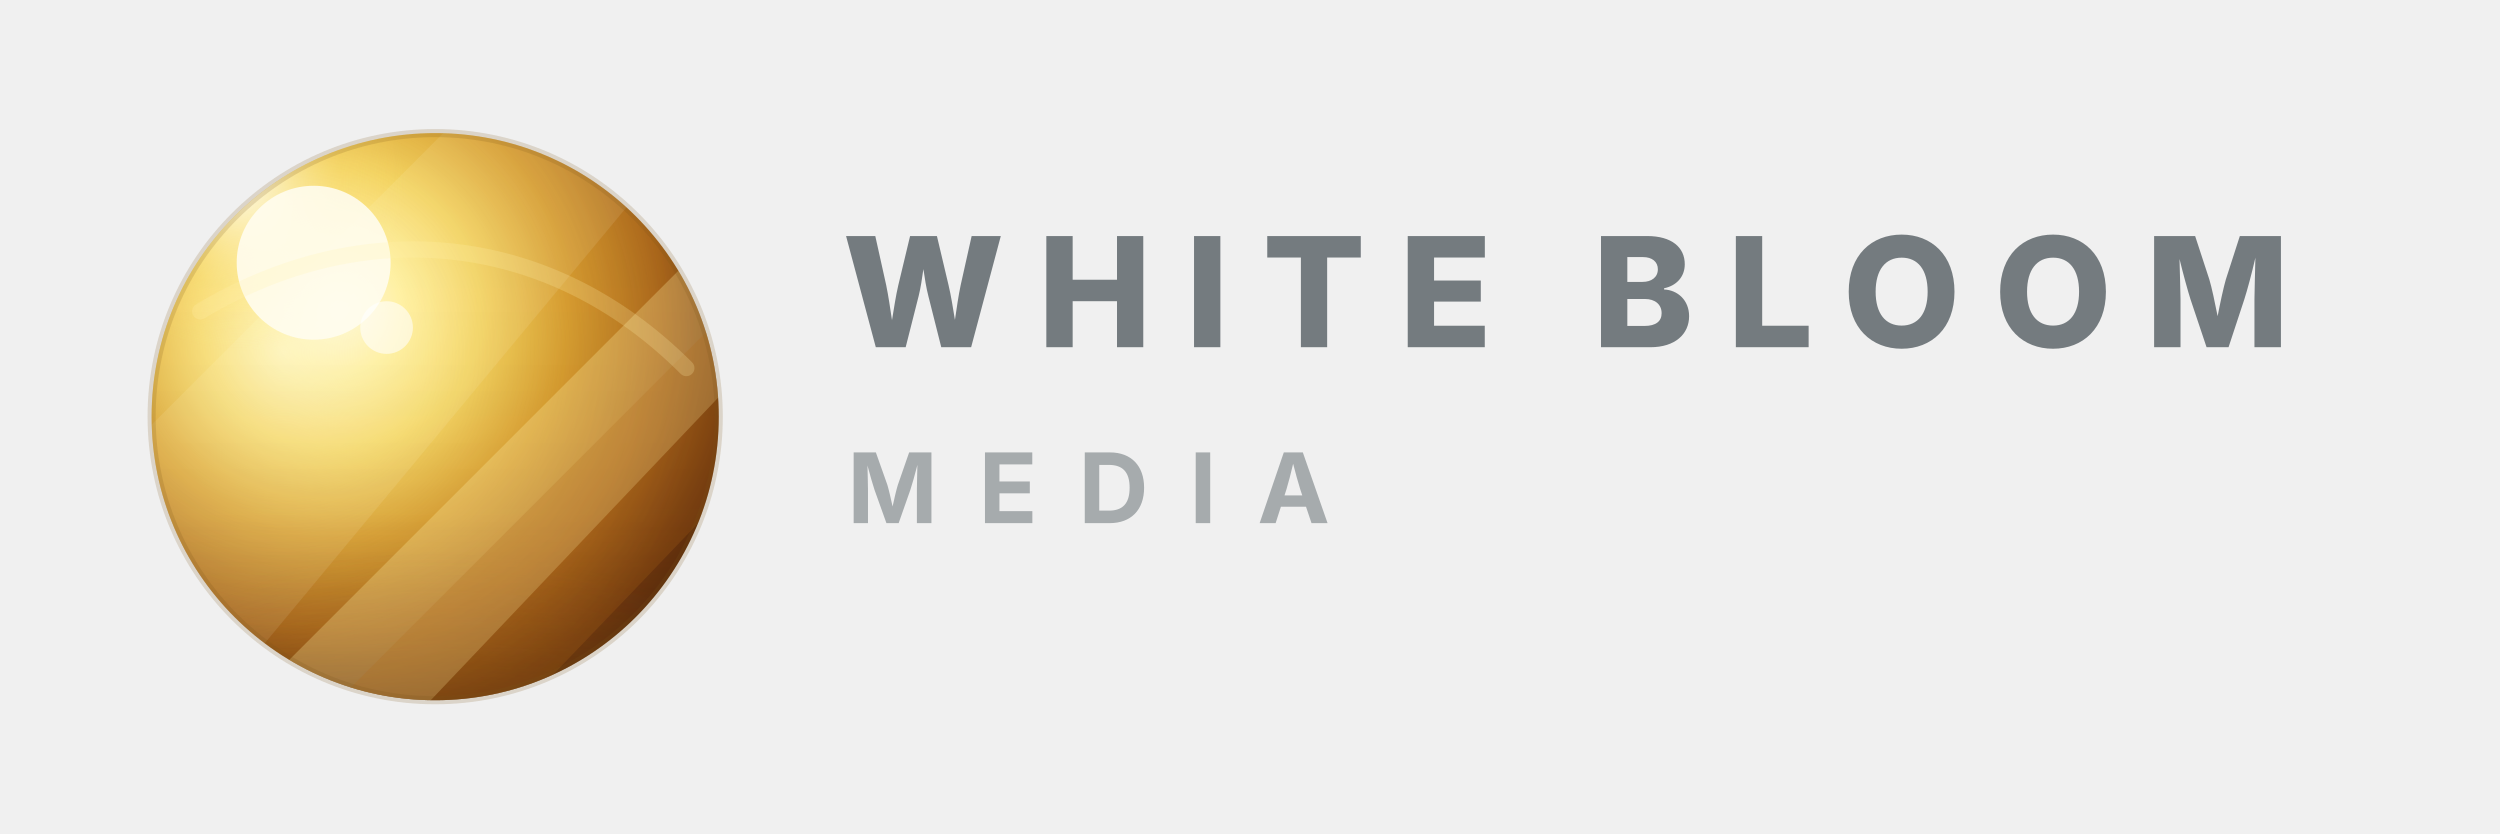
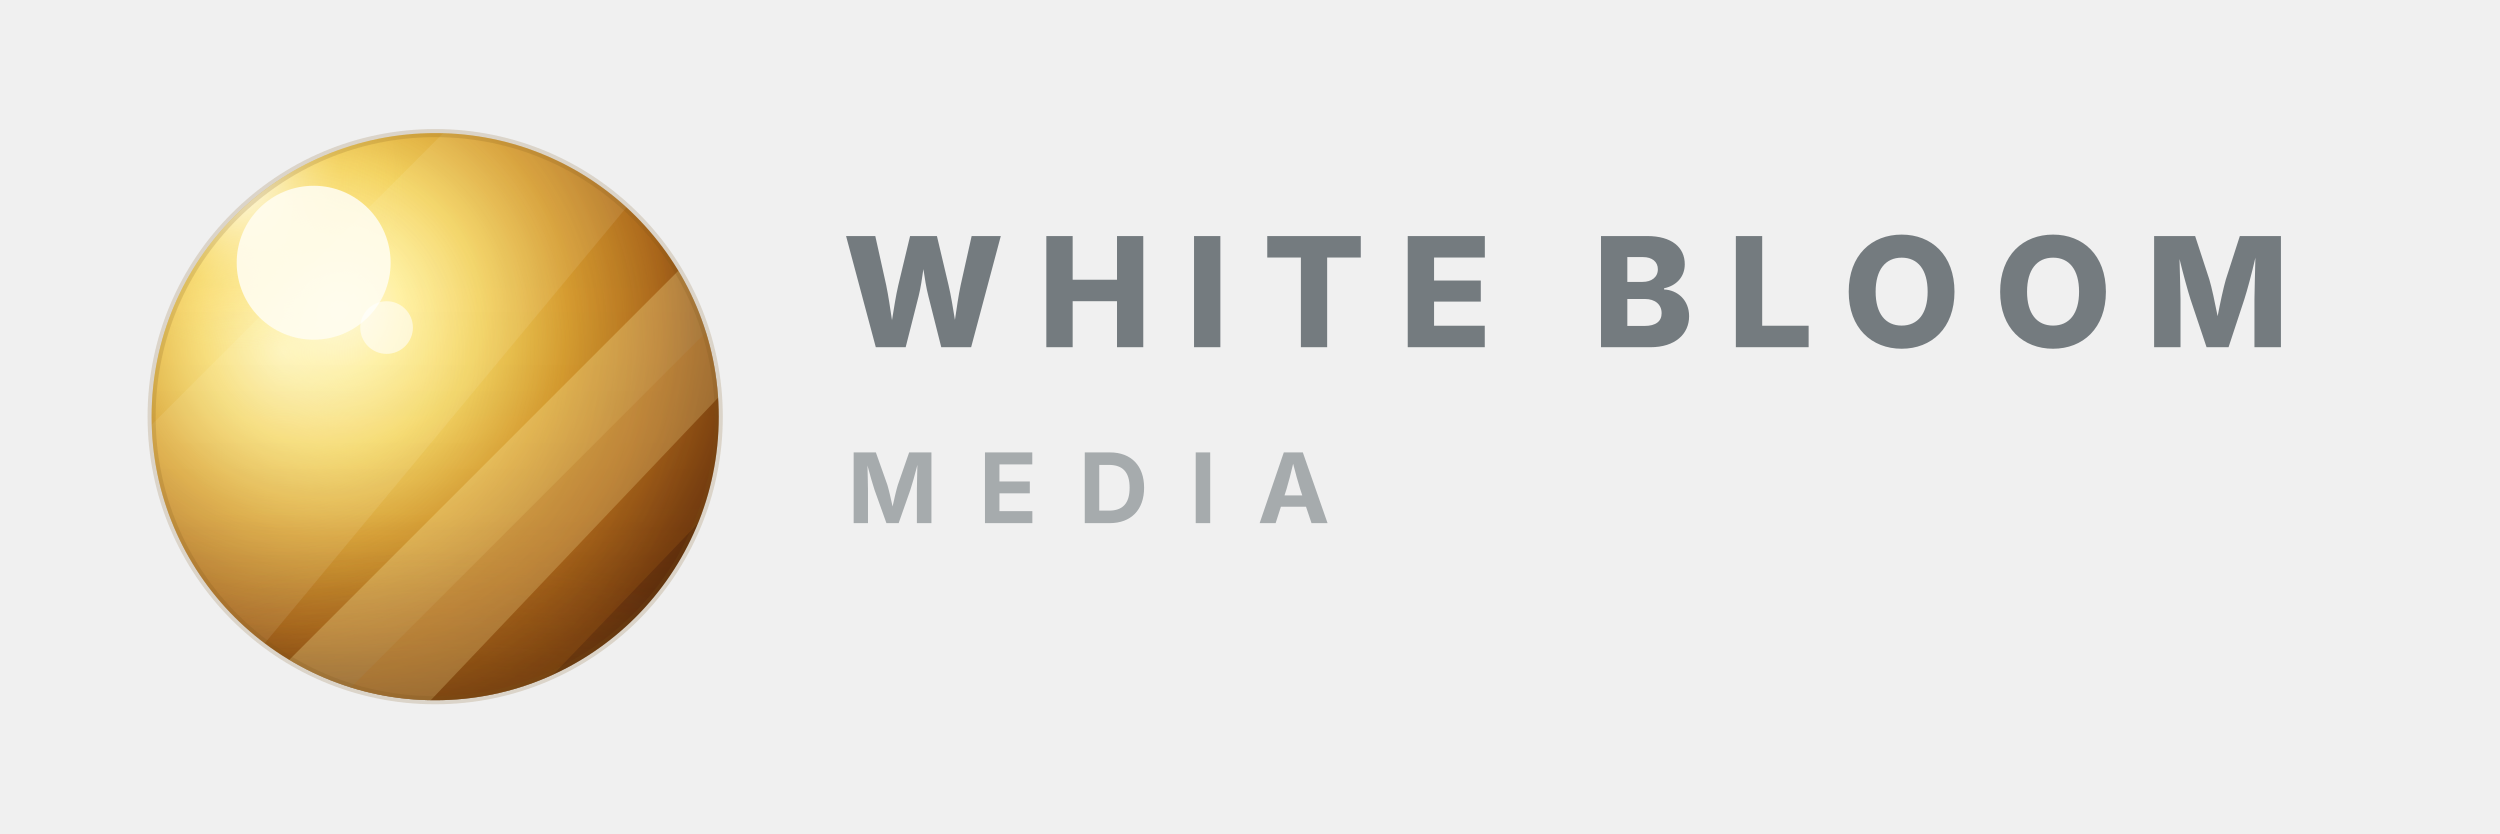
<svg xmlns="http://www.w3.org/2000/svg" viewBox="0 0 540 180" role="img" aria-labelledby="title">
  <g transform="translate(24 20) scale(.875)">
    <defs>
      <radialGradient id="markBase" cx="33%" cy="31%" r="92%">
        <stop offset="0" stop-color="#fffef4" />
        <stop offset="0.12" stop-color="#fff1a1" />
        <stop offset="0.27" stop-color="#f3d35d" />
        <stop offset="0.44" stop-color="#d49a2e" />
        <stop offset="0.62" stop-color="#a8641a" />
        <stop offset="0.78" stop-color="#67320d" />
        <stop offset="1" stop-color="#251205" />
      </radialGradient>
      <radialGradient id="markLeftGlow" cx="24%" cy="39%" r="72%">
        <stop offset="0" stop-color="#fff9d5" stop-opacity="0.58" />
        <stop offset=".34" stop-color="#ffe98e" stop-opacity="0.24" />
        <stop offset=".72" stop-color="#dba33b" stop-opacity=".08" />
        <stop offset="1" stop-color="#dba33b" stop-opacity="0" />
      </radialGradient>
      <radialGradient id="markFlare" cx="31%" cy="30%" r="42%">
        <stop offset="0" stop-color="#ffffff" stop-opacity=".95" />
        <stop offset=".24" stop-color="#fffce7" stop-opacity=".56" />
        <stop offset=".62" stop-color="#ffe88d" stop-opacity=".16" />
        <stop offset="1" stop-color="#ffe88d" stop-opacity="0" />
      </radialGradient>
      <linearGradient id="markBottomShade" x1="80" y1="38" x2="80" y2="170" gradientUnits="userSpaceOnUse">
        <stop offset="0" stop-color="#4b260a" stop-opacity="0" />
        <stop offset=".5" stop-color="#70400f" stop-opacity=".04" />
        <stop offset=".74" stop-color="#74410f" stop-opacity=".24" />
        <stop offset="1" stop-color="#281307" stop-opacity=".72" />
      </linearGradient>
      <radialGradient id="markBottomBrown" cx="50%" cy="104%" r="76%">
        <stop offset="0" stop-color="#281307" stop-opacity="0.92" />
        <stop offset=".34" stop-color="#70400f" stop-opacity="0.55" />
        <stop offset=".66" stop-color="#a66b1e" stop-opacity="0.16" />
        <stop offset="1" stop-color="#a66b1e" stop-opacity="0" />
      </radialGradient>
      <clipPath id="markClip">
        <circle cx="80" cy="80" r="70" />
      </clipPath>
    </defs>
    <circle cx="80" cy="80" r="70" fill="url(#markBase)" />
    <g clip-path="url(#markClip)">
      <circle cx="80" cy="80" r="72" fill="url(#markLeftGlow)" />
      <ellipse cx="80" cy="139" rx="82" ry="58" fill="url(#markBottomBrown)" />
      <circle cx="80" cy="80" r="72" fill="url(#markBottomShade)" opacity="0.62" />
      <path d="M92 172 172 92v80z" fill="#3a1706" opacity="0.28" />
      <path d="M12 172 172 12v40L58 172z" fill="#fff2a8" opacity="0.28" />
      <path d="M34 172 172 34v44L82 172z" fill="#b36a18" opacity="0.22" />
      <path d="M-16 108 108 -16h56L8 172H-16z" fill="#fffbe2" opacity="0.1" />
      <circle cx="50" cy="42" r="50" fill="url(#markFlare)" />
      <circle cx="50" cy="42" r="19" fill="#fffdf0" opacity=".88" />
      <circle cx="68" cy="58" r="6.5" fill="#ffffff" opacity=".58" />
-       <path d="M22 54c40-24 86-20 120 14" fill="none" stroke="#fff0ad" stroke-opacity="0.22" stroke-width="4" stroke-linecap="round" />
    </g>
    <circle cx="80" cy="80" r="70" fill="none" stroke="#7b5318" stroke-opacity=".18" stroke-width="2" />
  </g>
  <g font-family="Inter, Arial, Helvetica, sans-serif" text-rendering="geometricPrecision">
    <text x="182" y="75" fill="#747b7f" font-size="33" font-weight="800" letter-spacing="7.2">WHITE BLOOM</text>
    <text x="183" y="113" fill="#a6abad" font-size="21" font-weight="700" letter-spacing="8.8">MEDIA</text>
  </g>
</svg>
